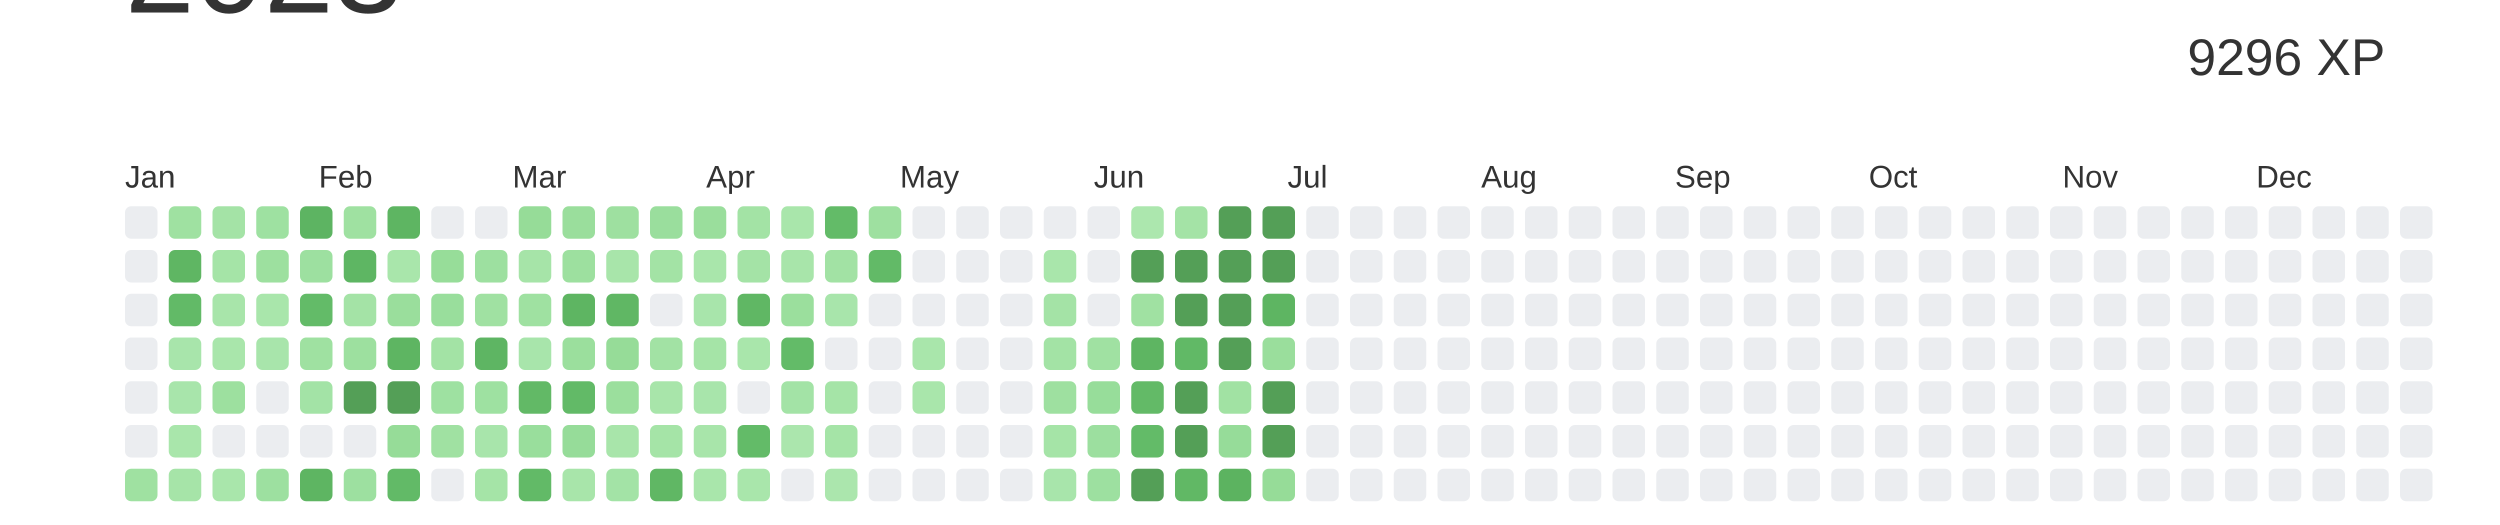
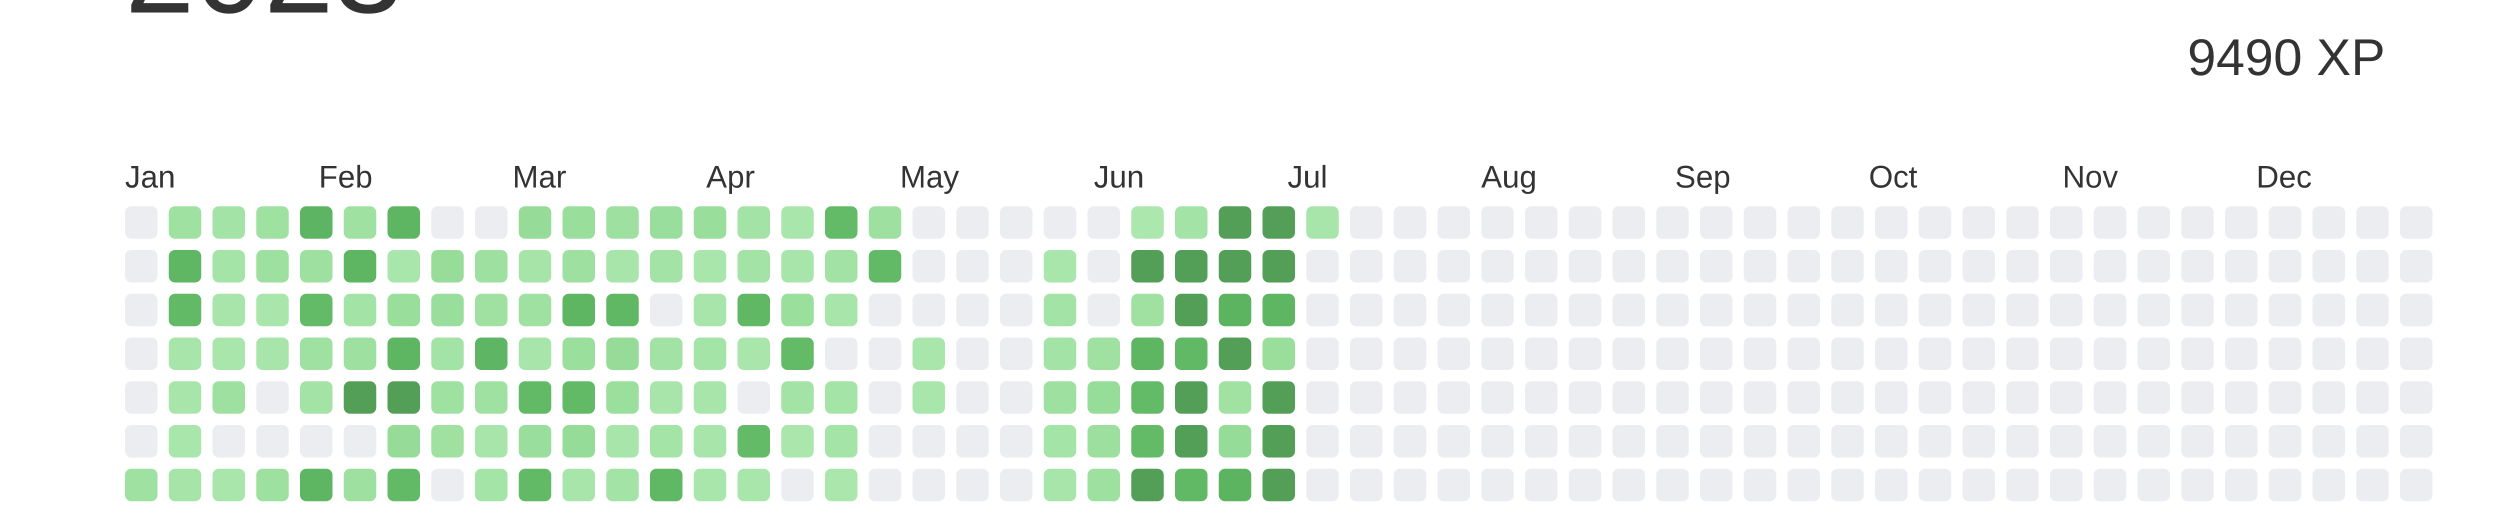
<svg xmlns="http://www.w3.org/2000/svg" baseProfile="full" height="42mm" version="1.1" viewBox="0,0,200,42" width="200mm">
  <defs />
  <rect fill="#ffffff" height="42" width="200" x="0" y="0" />
  <text alignment-baseline="hanging" fill="#333333" style="font-size:10.0px; font-family:Arial;" x="10" y="1">2023</text>
-   <text alignment-baseline="hanging" fill="#333333" style="font-size:4.125px; font-family:Arial;" x="175" y="6">9296 XP</text>
+   <text alignment-baseline="hanging" fill="#333333" style="font-size:4.125px; font-family:Arial;" x="175" y="6">9490 XP</text>
  <text fill="#333333" style="font-size:2.5px; font-family:Arial" x="10.0" y="15">Jan</text>
  <text fill="#333333" style="font-size:2.5px; font-family:Arial" x="25.5" y="15">Feb</text>
  <text fill="#333333" style="font-size:2.5px; font-family:Arial" x="41.0" y="15">Mar</text>
  <text fill="#333333" style="font-size:2.5px; font-family:Arial" x="56.5" y="15">Apr</text>
  <text fill="#333333" style="font-size:2.5px; font-family:Arial" x="72.0" y="15">May</text>
  <text fill="#333333" style="font-size:2.5px; font-family:Arial" x="87.5" y="15">Jun</text>
  <text fill="#333333" style="font-size:2.5px; font-family:Arial" x="103.0" y="15">Jul</text>
  <text fill="#333333" style="font-size:2.5px; font-family:Arial" x="118.5" y="15">Aug</text>
  <text fill="#333333" style="font-size:2.5px; font-family:Arial" x="134.0" y="15">Sep</text>
  <text fill="#333333" style="font-size:2.5px; font-family:Arial" x="149.5" y="15">Oct</text>
  <text fill="#333333" style="font-size:2.5px; font-family:Arial" x="165.0" y="15">Nov</text>
  <text fill="#333333" style="font-size:2.5px; font-family:Arial" x="180.5" y="15">Dec</text>
  <rect fill="#EBEDF0" height="2.6" rx="0.5" ry="0.5" width="2.6" x="10.0" y="16.5" />
  <rect fill="#EBEDF0" height="2.6" rx="0.5" ry="0.5" width="2.6" x="10.0" y="20.0" />
  <rect fill="#EBEDF0" height="2.6" rx="0.5" ry="0.5" width="2.6" x="10.0" y="23.5" />
  <rect fill="#EBEDF0" height="2.6" rx="0.5" ry="0.5" width="2.6" x="10.0" y="27.0" />
  <rect fill="#EBEDF0" height="2.6" rx="0.5" ry="0.5" width="2.6" x="10.0" y="30.5" />
  <rect fill="#EBEDF0" height="2.6" rx="0.5" ry="0.5" width="2.6" x="10.0" y="34.0" />
  <rect fill="#9fe1a1" height="2.6" rx="0.5" ry="0.5" width="2.6" x="10.0" y="37.5" />
  <rect fill="#9fe1a1" height="2.6" rx="0.5" ry="0.5" width="2.6" x="13.5" y="16.5" />
  <rect fill="#5fb663" height="2.6" rx="0.5" ry="0.5" width="2.6" x="13.5" y="20.0" />
  <rect fill="#62ba67" height="2.6" rx="0.5" ry="0.5" width="2.6" x="13.5" y="23.5" />
  <rect fill="#a8e5ab" height="2.6" rx="0.5" ry="0.5" width="2.6" x="13.5" y="27.0" />
  <rect fill="#a8e5ab" height="2.6" rx="0.5" ry="0.5" width="2.6" x="13.5" y="30.5" />
  <rect fill="#a9e6ab" height="2.6" rx="0.5" ry="0.5" width="2.6" x="13.5" y="34.0" />
  <rect fill="#a6e4a8" height="2.6" rx="0.5" ry="0.5" width="2.6" x="13.5" y="37.5" />
  <rect fill="#a4e3a6" height="2.6" rx="0.5" ry="0.5" width="2.6" x="17.0" y="16.5" />
  <rect fill="#a5e4a7" height="2.6" rx="0.5" ry="0.5" width="2.6" x="17.0" y="20.0" />
  <rect fill="#a8e5aa" height="2.6" rx="0.5" ry="0.5" width="2.6" x="17.0" y="23.5" />
  <rect fill="#a9e6ab" height="2.6" rx="0.5" ry="0.5" width="2.6" x="17.0" y="27.0" />
  <rect fill="#9de09f" height="2.6" rx="0.5" ry="0.5" width="2.6" x="17.0" y="30.5" />
  <rect fill="#EBEDF0" height="2.6" rx="0.5" ry="0.5" width="2.6" x="17.0" y="34.0" />
  <rect fill="#a9e6ab" height="2.6" rx="0.5" ry="0.5" width="2.6" x="17.0" y="37.5" />
  <rect fill="#9ee1a1" height="2.6" rx="0.5" ry="0.5" width="2.6" x="20.5" y="16.5" />
  <rect fill="#9de09f" height="2.6" rx="0.5" ry="0.5" width="2.6" x="20.5" y="20.0" />
  <rect fill="#a9e6ab" height="2.6" rx="0.5" ry="0.5" width="2.6" x="20.5" y="23.5" />
  <rect fill="#a8e5ab" height="2.6" rx="0.5" ry="0.5" width="2.6" x="20.5" y="27.0" />
  <rect fill="#EBEDF0" height="2.6" rx="0.5" ry="0.5" width="2.6" x="20.5" y="30.5" />
  <rect fill="#EBEDF0" height="2.6" rx="0.5" ry="0.5" width="2.6" x="20.5" y="34.0" />
  <rect fill="#9de0a0" height="2.6" rx="0.5" ry="0.5" width="2.6" x="20.5" y="37.5" />
  <rect fill="#5db462" height="2.6" rx="0.5" ry="0.5" width="2.6" x="24.0" y="16.5" />
  <rect fill="#9de0a0" height="2.6" rx="0.5" ry="0.5" width="2.6" x="24.0" y="20.0" />
  <rect fill="#63bb68" height="2.6" rx="0.5" ry="0.5" width="2.6" x="24.0" y="23.5" />
  <rect fill="#9fe1a1" height="2.6" rx="0.5" ry="0.5" width="2.6" x="24.0" y="27.0" />
  <rect fill="#a3e3a6" height="2.6" rx="0.5" ry="0.5" width="2.6" x="24.0" y="30.5" />
  <rect fill="#EBEDF0" height="2.6" rx="0.5" ry="0.5" width="2.6" x="24.0" y="34.0" />
  <rect fill="#5eb562" height="2.6" rx="0.5" ry="0.5" width="2.6" x="24.0" y="37.5" />
  <rect fill="#9fe1a1" height="2.6" rx="0.5" ry="0.5" width="2.6" x="27.5" y="16.5" />
  <rect fill="#5eb663" height="2.6" rx="0.5" ry="0.5" width="2.6" x="27.5" y="20.0" />
  <rect fill="#a4e3a6" height="2.6" rx="0.5" ry="0.5" width="2.6" x="27.5" y="23.5" />
  <rect fill="#9de09f" height="2.6" rx="0.5" ry="0.5" width="2.6" x="27.5" y="27.0" />
  <rect fill="#549F57" height="2.6" rx="0.5" ry="0.5" width="2.6" x="27.5" y="30.5" />
  <rect fill="#EBEDF0" height="2.6" rx="0.5" ry="0.5" width="2.6" x="27.5" y="34.0" />
  <rect fill="#9de0a0" height="2.6" rx="0.5" ry="0.5" width="2.6" x="27.5" y="37.5" />
  <rect fill="#5eb562" height="2.6" rx="0.5" ry="0.5" width="2.6" x="31.0" y="16.5" />
  <rect fill="#a9e6ab" height="2.6" rx="0.5" ry="0.5" width="2.6" x="31.0" y="20.0" />
  <rect fill="#9ade9c" height="2.6" rx="0.5" ry="0.5" width="2.6" x="31.0" y="23.5" />
  <rect fill="#5eb562" height="2.6" rx="0.5" ry="0.5" width="2.6" x="31.0" y="27.0" />
  <rect fill="#549F57" height="2.6" rx="0.5" ry="0.5" width="2.6" x="31.0" y="30.5" />
  <rect fill="#96dc98" height="2.6" rx="0.5" ry="0.5" width="2.6" x="31.0" y="34.0" />
  <rect fill="#62ba67" height="2.6" rx="0.5" ry="0.5" width="2.6" x="31.0" y="37.5" />
  <rect fill="#EBEDF0" height="2.6" rx="0.5" ry="0.5" width="2.6" x="34.5" y="16.5" />
  <rect fill="#97dd99" height="2.6" rx="0.5" ry="0.5" width="2.6" x="34.5" y="20.0" />
  <rect fill="#99de9c" height="2.6" rx="0.5" ry="0.5" width="2.6" x="34.5" y="23.5" />
  <rect fill="#a3e3a5" height="2.6" rx="0.5" ry="0.5" width="2.6" x="34.5" y="27.0" />
  <rect fill="#9ee1a1" height="2.6" rx="0.5" ry="0.5" width="2.6" x="34.5" y="30.5" />
  <rect fill="#a0e1a2" height="2.6" rx="0.5" ry="0.5" width="2.6" x="34.5" y="34.0" />
  <rect fill="#EBEDF0" height="2.6" rx="0.5" ry="0.5" width="2.6" x="34.5" y="37.5" />
  <rect fill="#EBEDF0" height="2.6" rx="0.5" ry="0.5" width="2.6" x="38.0" y="16.5" />
  <rect fill="#9de0a0" height="2.6" rx="0.5" ry="0.5" width="2.6" x="38.0" y="20.0" />
  <rect fill="#a0e1a2" height="2.6" rx="0.5" ry="0.5" width="2.6" x="38.0" y="23.5" />
  <rect fill="#5eb563" height="2.6" rx="0.5" ry="0.5" width="2.6" x="38.0" y="27.0" />
  <rect fill="#9ee1a1" height="2.6" rx="0.5" ry="0.5" width="2.6" x="38.0" y="30.5" />
  <rect fill="#a8e5ab" height="2.6" rx="0.5" ry="0.5" width="2.6" x="38.0" y="34.0" />
  <rect fill="#a5e4a7" height="2.6" rx="0.5" ry="0.5" width="2.6" x="38.0" y="37.5" />
  <rect fill="#96dc98" height="2.6" rx="0.5" ry="0.5" width="2.6" x="41.5" y="16.5" />
  <rect fill="#a6e4a8" height="2.6" rx="0.5" ry="0.5" width="2.6" x="41.5" y="20.0" />
  <rect fill="#9fe1a1" height="2.6" rx="0.5" ry="0.5" width="2.6" x="41.5" y="23.5" />
  <rect fill="#a8e5ab" height="2.6" rx="0.5" ry="0.5" width="2.6" x="41.5" y="27.0" />
  <rect fill="#62b966" height="2.6" rx="0.5" ry="0.5" width="2.6" x="41.5" y="30.5" />
  <rect fill="#99de9c" height="2.6" rx="0.5" ry="0.5" width="2.6" x="41.5" y="34.0" />
  <rect fill="#62ba67" height="2.6" rx="0.5" ry="0.5" width="2.6" x="41.5" y="37.5" />
  <rect fill="#9ade9c" height="2.6" rx="0.5" ry="0.5" width="2.6" x="45.0" y="16.5" />
  <rect fill="#9de09f" height="2.6" rx="0.5" ry="0.5" width="2.6" x="45.0" y="20.0" />
  <rect fill="#5eb562" height="2.6" rx="0.5" ry="0.5" width="2.6" x="45.0" y="23.5" />
  <rect fill="#9bdf9d" height="2.6" rx="0.5" ry="0.5" width="2.6" x="45.0" y="27.0" />
  <rect fill="#62ba67" height="2.6" rx="0.5" ry="0.5" width="2.6" x="45.0" y="30.5" />
  <rect fill="#96dc99" height="2.6" rx="0.5" ry="0.5" width="2.6" x="45.0" y="34.0" />
  <rect fill="#a8e5aa" height="2.6" rx="0.5" ry="0.5" width="2.6" x="45.0" y="37.5" />
  <rect fill="#9ee0a0" height="2.6" rx="0.5" ry="0.5" width="2.6" x="48.5" y="16.5" />
  <rect fill="#a8e5aa" height="2.6" rx="0.5" ry="0.5" width="2.6" x="48.5" y="20.0" />
  <rect fill="#60b764" height="2.6" rx="0.5" ry="0.5" width="2.6" x="48.5" y="23.5" />
  <rect fill="#96dc98" height="2.6" rx="0.5" ry="0.5" width="2.6" x="48.5" y="27.0" />
  <rect fill="#9bdf9d" height="2.6" rx="0.5" ry="0.5" width="2.6" x="48.5" y="30.5" />
  <rect fill="#a8e5aa" height="2.6" rx="0.5" ry="0.5" width="2.6" x="48.5" y="34.0" />
  <rect fill="#a3e3a6" height="2.6" rx="0.5" ry="0.5" width="2.6" x="48.5" y="37.5" />
  <rect fill="#9ade9d" height="2.6" rx="0.5" ry="0.5" width="2.6" x="52.0" y="16.5" />
  <rect fill="#a3e3a5" height="2.6" rx="0.5" ry="0.5" width="2.6" x="52.0" y="20.0" />
  <rect fill="#EBEDF0" height="2.6" rx="0.5" ry="0.5" width="2.6" x="52.0" y="23.5" />
  <rect fill="#a2e2a4" height="2.6" rx="0.5" ry="0.5" width="2.6" x="52.0" y="27.0" />
  <rect fill="#a8e5aa" height="2.6" rx="0.5" ry="0.5" width="2.6" x="52.0" y="30.5" />
  <rect fill="#a5e4a7" height="2.6" rx="0.5" ry="0.5" width="2.6" x="52.0" y="34.0" />
  <rect fill="#60b764" height="2.6" rx="0.5" ry="0.5" width="2.6" x="52.0" y="37.5" />
  <rect fill="#9ade9c" height="2.6" rx="0.5" ry="0.5" width="2.6" x="55.5" y="16.5" />
  <rect fill="#a9e6ab" height="2.6" rx="0.5" ry="0.5" width="2.6" x="55.5" y="20.0" />
  <rect fill="#a8e5ab" height="2.6" rx="0.5" ry="0.5" width="2.6" x="55.5" y="23.5" />
  <rect fill="#a5e4a7" height="2.6" rx="0.5" ry="0.5" width="2.6" x="55.5" y="27.0" />
  <rect fill="#a8e5ab" height="2.6" rx="0.5" ry="0.5" width="2.6" x="55.5" y="30.5" />
  <rect fill="#a8e5aa" height="2.6" rx="0.5" ry="0.5" width="2.6" x="55.5" y="34.0" />
  <rect fill="#a9e6ab" height="2.6" rx="0.5" ry="0.5" width="2.6" x="55.5" y="37.5" />
  <rect fill="#a3e3a5" height="2.6" rx="0.5" ry="0.5" width="2.6" x="59.0" y="16.5" />
  <rect fill="#a4e3a6" height="2.6" rx="0.5" ry="0.5" width="2.6" x="59.0" y="20.0" />
  <rect fill="#60b764" height="2.6" rx="0.5" ry="0.5" width="2.6" x="59.0" y="23.5" />
  <rect fill="#a9e6ab" height="2.6" rx="0.5" ry="0.5" width="2.6" x="59.0" y="27.0" />
  <rect fill="#EBEDF0" height="2.6" rx="0.5" ry="0.5" width="2.6" x="59.0" y="30.5" />
  <rect fill="#63bb68" height="2.6" rx="0.5" ry="0.5" width="2.6" x="59.0" y="34.0" />
  <rect fill="#a9e6ab" height="2.6" rx="0.5" ry="0.5" width="2.6" x="59.0" y="37.5" />
  <rect fill="#a9e6ab" height="2.6" rx="0.5" ry="0.5" width="2.6" x="62.5" y="16.5" />
  <rect fill="#a8e5aa" height="2.6" rx="0.5" ry="0.5" width="2.6" x="62.5" y="20.0" />
  <rect fill="#9bdf9d" height="2.6" rx="0.5" ry="0.5" width="2.6" x="62.5" y="23.5" />
  <rect fill="#63bb68" height="2.6" rx="0.5" ry="0.5" width="2.6" x="62.5" y="27.0" />
  <rect fill="#a3e3a6" height="2.6" rx="0.5" ry="0.5" width="2.6" x="62.5" y="30.5" />
  <rect fill="#abe6ad" height="2.6" rx="0.5" ry="0.5" width="2.6" x="62.5" y="34.0" />
  <rect fill="#EBEDF0" height="2.6" rx="0.5" ry="0.5" width="2.6" x="62.5" y="37.5" />
  <rect fill="#63bb68" height="2.6" rx="0.5" ry="0.5" width="2.6" x="66.0" y="16.5" />
  <rect fill="#a2e2a4" height="2.6" rx="0.5" ry="0.5" width="2.6" x="66.0" y="20.0" />
  <rect fill="#a8e5ab" height="2.6" rx="0.5" ry="0.5" width="2.6" x="66.0" y="23.5" />
  <rect fill="#EBEDF0" height="2.6" rx="0.5" ry="0.5" width="2.6" x="66.0" y="27.0" />
  <rect fill="#a5e4a7" height="2.6" rx="0.5" ry="0.5" width="2.6" x="66.0" y="30.5" />
  <rect fill="#a5e4a7" height="2.6" rx="0.5" ry="0.5" width="2.6" x="66.0" y="34.0" />
  <rect fill="#abe6ad" height="2.6" rx="0.5" ry="0.5" width="2.6" x="66.0" y="37.5" />
  <rect fill="#9ee0a0" height="2.6" rx="0.5" ry="0.5" width="2.6" x="69.5" y="16.5" />
  <rect fill="#62ba67" height="2.6" rx="0.5" ry="0.5" width="2.6" x="69.5" y="20.0" />
  <rect fill="#EBEDF0" height="2.6" rx="0.5" ry="0.5" width="2.6" x="69.5" y="23.5" />
  <rect fill="#EBEDF0" height="2.6" rx="0.5" ry="0.5" width="2.6" x="69.5" y="27.0" />
  <rect fill="#EBEDF0" height="2.6" rx="0.5" ry="0.5" width="2.6" x="69.5" y="30.5" />
  <rect fill="#EBEDF0" height="2.6" rx="0.5" ry="0.5" width="2.6" x="69.5" y="34.0" />
  <rect fill="#EBEDF0" height="2.6" rx="0.5" ry="0.5" width="2.6" x="69.5" y="37.5" />
  <rect fill="#EBEDF0" height="2.6" rx="0.5" ry="0.5" width="2.6" x="73.0" y="16.5" />
  <rect fill="#EBEDF0" height="2.6" rx="0.5" ry="0.5" width="2.6" x="73.0" y="20.0" />
  <rect fill="#EBEDF0" height="2.6" rx="0.5" ry="0.5" width="2.6" x="73.0" y="23.5" />
  <rect fill="#a9e6ab" height="2.6" rx="0.5" ry="0.5" width="2.6" x="73.0" y="27.0" />
  <rect fill="#a9e6ab" height="2.6" rx="0.5" ry="0.5" width="2.6" x="73.0" y="30.5" />
  <rect fill="#EBEDF0" height="2.6" rx="0.5" ry="0.5" width="2.6" x="73.0" y="34.0" />
  <rect fill="#EBEDF0" height="2.6" rx="0.5" ry="0.5" width="2.6" x="73.0" y="37.5" />
  <rect fill="#EBEDF0" height="2.6" rx="0.5" ry="0.5" width="2.6" x="76.5" y="16.5" />
  <rect fill="#EBEDF0" height="2.6" rx="0.5" ry="0.5" width="2.6" x="76.5" y="20.0" />
  <rect fill="#EBEDF0" height="2.6" rx="0.5" ry="0.5" width="2.6" x="76.5" y="23.5" />
  <rect fill="#EBEDF0" height="2.6" rx="0.5" ry="0.5" width="2.6" x="76.5" y="27.0" />
  <rect fill="#EBEDF0" height="2.6" rx="0.5" ry="0.5" width="2.6" x="76.5" y="30.5" />
  <rect fill="#EBEDF0" height="2.6" rx="0.5" ry="0.5" width="2.6" x="76.5" y="34.0" />
  <rect fill="#EBEDF0" height="2.6" rx="0.5" ry="0.5" width="2.6" x="76.5" y="37.5" />
  <rect fill="#EBEDF0" height="2.6" rx="0.5" ry="0.5" width="2.6" x="80.0" y="16.5" />
  <rect fill="#EBEDF0" height="2.6" rx="0.5" ry="0.5" width="2.6" x="80.0" y="20.0" />
  <rect fill="#EBEDF0" height="2.6" rx="0.5" ry="0.5" width="2.6" x="80.0" y="23.5" />
  <rect fill="#EBEDF0" height="2.6" rx="0.5" ry="0.5" width="2.6" x="80.0" y="27.0" />
  <rect fill="#EBEDF0" height="2.6" rx="0.5" ry="0.5" width="2.6" x="80.0" y="30.5" />
  <rect fill="#EBEDF0" height="2.6" rx="0.5" ry="0.5" width="2.6" x="80.0" y="34.0" />
  <rect fill="#EBEDF0" height="2.6" rx="0.5" ry="0.5" width="2.6" x="80.0" y="37.5" />
  <rect fill="#EBEDF0" height="2.6" rx="0.5" ry="0.5" width="2.6" x="83.5" y="16.5" />
  <rect fill="#a9e6ab" height="2.6" rx="0.5" ry="0.5" width="2.6" x="83.5" y="20.0" />
  <rect fill="#a4e3a6" height="2.6" rx="0.5" ry="0.5" width="2.6" x="83.5" y="23.5" />
  <rect fill="#a3e3a5" height="2.6" rx="0.5" ry="0.5" width="2.6" x="83.5" y="27.0" />
  <rect fill="#9ee0a0" height="2.6" rx="0.5" ry="0.5" width="2.6" x="83.5" y="30.5" />
  <rect fill="#a5e4a7" height="2.6" rx="0.5" ry="0.5" width="2.6" x="83.5" y="34.0" />
  <rect fill="#a8e5ab" height="2.6" rx="0.5" ry="0.5" width="2.6" x="83.5" y="37.5" />
  <rect fill="#EBEDF0" height="2.6" rx="0.5" ry="0.5" width="2.6" x="87.0" y="16.5" />
  <rect fill="#EBEDF0" height="2.6" rx="0.5" ry="0.5" width="2.6" x="87.0" y="20.0" />
  <rect fill="#EBEDF0" height="2.6" rx="0.5" ry="0.5" width="2.6" x="87.0" y="23.5" />
  <rect fill="#a0e1a2" height="2.6" rx="0.5" ry="0.5" width="2.6" x="87.0" y="27.0" />
  <rect fill="#97dd9a" height="2.6" rx="0.5" ry="0.5" width="2.6" x="87.0" y="30.5" />
  <rect fill="#9cdf9f" height="2.6" rx="0.5" ry="0.5" width="2.6" x="87.0" y="34.0" />
  <rect fill="#9de0a0" height="2.6" rx="0.5" ry="0.5" width="2.6" x="87.0" y="37.5" />
  <rect fill="#ace7ae" height="2.6" rx="0.5" ry="0.5" width="2.6" x="90.5" y="16.5" />
  <rect fill="#549F57" height="2.6" rx="0.5" ry="0.5" width="2.6" x="90.5" y="20.0" />
  <rect fill="#a0e1a2" height="2.6" rx="0.5" ry="0.5" width="2.6" x="90.5" y="23.5" />
  <rect fill="#5eb562" height="2.6" rx="0.5" ry="0.5" width="2.6" x="90.5" y="27.0" />
  <rect fill="#63ba67" height="2.6" rx="0.5" ry="0.5" width="2.6" x="90.5" y="30.5" />
  <rect fill="#63bb68" height="2.6" rx="0.5" ry="0.5" width="2.6" x="90.5" y="34.0" />
  <rect fill="#549F57" height="2.6" rx="0.5" ry="0.5" width="2.6" x="90.5" y="37.5" />
  <rect fill="#a4e3a6" height="2.6" rx="0.5" ry="0.5" width="2.6" x="94.0" y="16.5" />
  <rect fill="#549F57" height="2.6" rx="0.5" ry="0.5" width="2.6" x="94.0" y="20.0" />
  <rect fill="#549F57" height="2.6" rx="0.5" ry="0.5" width="2.6" x="94.0" y="23.5" />
  <rect fill="#61b966" height="2.6" rx="0.5" ry="0.5" width="2.6" x="94.0" y="27.0" />
  <rect fill="#549F57" height="2.6" rx="0.5" ry="0.5" width="2.6" x="94.0" y="30.5" />
  <rect fill="#549F57" height="2.6" rx="0.5" ry="0.5" width="2.6" x="94.0" y="34.0" />
  <rect fill="#61b865" height="2.6" rx="0.5" ry="0.5" width="2.6" x="94.0" y="37.5" />
  <rect fill="#549F57" height="2.6" rx="0.5" ry="0.5" width="2.6" x="97.5" y="16.5" />
  <rect fill="#549F57" height="2.6" rx="0.5" ry="0.5" width="2.6" x="97.5" y="20.0" />
-   <rect fill="#549F57" height="2.6" rx="0.5" ry="0.5" width="2.6" x="97.5" y="23.5" />
+   <rect fill="#5cb360" height="2.6" rx="0.5" ry="0.5" width="2.6" x="97.5" y="23.5" />
  <rect fill="#549F57" height="2.6" rx="0.5" ry="0.5" width="2.6" x="97.5" y="27.0" />
  <rect fill="#a1e2a3" height="2.6" rx="0.5" ry="0.5" width="2.6" x="97.5" y="30.5" />
  <rect fill="#96dc99" height="2.6" rx="0.5" ry="0.5" width="2.6" x="97.5" y="34.0" />
  <rect fill="#5cb360" height="2.6" rx="0.5" ry="0.5" width="2.6" x="97.5" y="37.5" />
  <rect fill="#549F57" height="2.6" rx="0.5" ry="0.5" width="2.6" x="101.0" y="16.5" />
  <rect fill="#549F57" height="2.6" rx="0.5" ry="0.5" width="2.6" x="101.0" y="20.0" />
  <rect fill="#5eb562" height="2.6" rx="0.5" ry="0.5" width="2.6" x="101.0" y="23.5" />
  <rect fill="#9ade9c" height="2.6" rx="0.5" ry="0.5" width="2.6" x="101.0" y="27.0" />
  <rect fill="#549F57" height="2.6" rx="0.5" ry="0.5" width="2.6" x="101.0" y="30.5" />
  <rect fill="#549F57" height="2.6" rx="0.5" ry="0.5" width="2.6" x="101.0" y="34.0" />
-   <rect fill="#96dc98" height="2.6" rx="0.5" ry="0.5" width="2.6" x="101.0" y="37.5" />
-   <rect fill="#EBEDF0" height="2.6" rx="0.5" ry="0.5" width="2.6" x="104.5" y="16.5" />
+   <rect fill="#549F57" height="2.6" rx="0.5" ry="0.5" width="2.6" x="101.0" y="37.5" />
+   <rect fill="#a8e5aa" height="2.6" rx="0.5" ry="0.5" width="2.6" x="104.5" y="16.5" />
  <rect fill="#EBEDF0" height="2.6" rx="0.5" ry="0.5" width="2.6" x="104.5" y="20.0" />
  <rect fill="#EBEDF0" height="2.6" rx="0.5" ry="0.5" width="2.6" x="104.5" y="23.5" />
  <rect fill="#EBEDF0" height="2.6" rx="0.5" ry="0.5" width="2.6" x="104.5" y="27.0" />
  <rect fill="#EBEDF0" height="2.6" rx="0.5" ry="0.5" width="2.6" x="104.5" y="30.5" />
  <rect fill="#EBEDF0" height="2.6" rx="0.5" ry="0.5" width="2.6" x="104.5" y="34.0" />
  <rect fill="#EBEDF0" height="2.6" rx="0.5" ry="0.5" width="2.6" x="104.5" y="37.5" />
  <rect fill="#EBEDF0" height="2.6" rx="0.5" ry="0.5" width="2.6" x="108.0" y="16.5" />
  <rect fill="#EBEDF0" height="2.6" rx="0.5" ry="0.5" width="2.6" x="108.0" y="20.0" />
  <rect fill="#EBEDF0" height="2.6" rx="0.5" ry="0.5" width="2.6" x="108.0" y="23.5" />
  <rect fill="#EBEDF0" height="2.6" rx="0.5" ry="0.5" width="2.6" x="108.0" y="27.0" />
  <rect fill="#EBEDF0" height="2.6" rx="0.5" ry="0.5" width="2.6" x="108.0" y="30.5" />
  <rect fill="#EBEDF0" height="2.6" rx="0.5" ry="0.5" width="2.6" x="108.0" y="34.0" />
  <rect fill="#EBEDF0" height="2.6" rx="0.5" ry="0.5" width="2.6" x="108.0" y="37.5" />
  <rect fill="#EBEDF0" height="2.6" rx="0.5" ry="0.5" width="2.6" x="111.5" y="16.5" />
  <rect fill="#EBEDF0" height="2.6" rx="0.5" ry="0.5" width="2.6" x="111.5" y="20.0" />
  <rect fill="#EBEDF0" height="2.6" rx="0.5" ry="0.5" width="2.6" x="111.5" y="23.5" />
  <rect fill="#EBEDF0" height="2.6" rx="0.5" ry="0.5" width="2.6" x="111.5" y="27.0" />
  <rect fill="#EBEDF0" height="2.6" rx="0.5" ry="0.5" width="2.6" x="111.5" y="30.5" />
  <rect fill="#EBEDF0" height="2.6" rx="0.5" ry="0.5" width="2.6" x="111.5" y="34.0" />
  <rect fill="#EBEDF0" height="2.6" rx="0.5" ry="0.5" width="2.6" x="111.5" y="37.5" />
  <rect fill="#EBEDF0" height="2.6" rx="0.5" ry="0.5" width="2.6" x="115.0" y="16.5" />
  <rect fill="#EBEDF0" height="2.6" rx="0.5" ry="0.5" width="2.6" x="115.0" y="20.0" />
  <rect fill="#EBEDF0" height="2.6" rx="0.5" ry="0.5" width="2.6" x="115.0" y="23.5" />
  <rect fill="#EBEDF0" height="2.6" rx="0.5" ry="0.5" width="2.6" x="115.0" y="27.0" />
  <rect fill="#EBEDF0" height="2.6" rx="0.5" ry="0.5" width="2.6" x="115.0" y="30.5" />
  <rect fill="#EBEDF0" height="2.6" rx="0.5" ry="0.5" width="2.6" x="115.0" y="34.0" />
  <rect fill="#EBEDF0" height="2.6" rx="0.5" ry="0.5" width="2.6" x="115.0" y="37.5" />
  <rect fill="#EBEDF0" height="2.6" rx="0.5" ry="0.5" width="2.6" x="118.5" y="16.5" />
  <rect fill="#EBEDF0" height="2.6" rx="0.5" ry="0.5" width="2.6" x="118.5" y="20.0" />
  <rect fill="#EBEDF0" height="2.6" rx="0.5" ry="0.5" width="2.6" x="118.5" y="23.5" />
  <rect fill="#EBEDF0" height="2.6" rx="0.5" ry="0.5" width="2.6" x="118.5" y="27.0" />
  <rect fill="#EBEDF0" height="2.6" rx="0.5" ry="0.5" width="2.6" x="118.5" y="30.5" />
  <rect fill="#EBEDF0" height="2.6" rx="0.5" ry="0.5" width="2.6" x="118.5" y="34.0" />
  <rect fill="#EBEDF0" height="2.6" rx="0.5" ry="0.5" width="2.6" x="118.5" y="37.5" />
  <rect fill="#EBEDF0" height="2.6" rx="0.5" ry="0.5" width="2.6" x="122.0" y="16.5" />
  <rect fill="#EBEDF0" height="2.6" rx="0.5" ry="0.5" width="2.6" x="122.0" y="20.0" />
  <rect fill="#EBEDF0" height="2.6" rx="0.5" ry="0.5" width="2.6" x="122.0" y="23.5" />
  <rect fill="#EBEDF0" height="2.6" rx="0.5" ry="0.5" width="2.6" x="122.0" y="27.0" />
  <rect fill="#EBEDF0" height="2.6" rx="0.5" ry="0.5" width="2.6" x="122.0" y="30.5" />
  <rect fill="#EBEDF0" height="2.6" rx="0.5" ry="0.5" width="2.6" x="122.0" y="34.0" />
  <rect fill="#EBEDF0" height="2.6" rx="0.5" ry="0.5" width="2.6" x="122.0" y="37.5" />
  <rect fill="#EBEDF0" height="2.6" rx="0.5" ry="0.5" width="2.6" x="125.5" y="16.5" />
  <rect fill="#EBEDF0" height="2.6" rx="0.5" ry="0.5" width="2.6" x="125.5" y="20.0" />
  <rect fill="#EBEDF0" height="2.6" rx="0.5" ry="0.5" width="2.6" x="125.5" y="23.5" />
  <rect fill="#EBEDF0" height="2.6" rx="0.5" ry="0.5" width="2.6" x="125.5" y="27.0" />
  <rect fill="#EBEDF0" height="2.6" rx="0.5" ry="0.5" width="2.6" x="125.5" y="30.5" />
  <rect fill="#EBEDF0" height="2.6" rx="0.5" ry="0.5" width="2.6" x="125.5" y="34.0" />
  <rect fill="#EBEDF0" height="2.6" rx="0.5" ry="0.5" width="2.6" x="125.5" y="37.5" />
  <rect fill="#EBEDF0" height="2.6" rx="0.5" ry="0.5" width="2.6" x="129.0" y="16.5" />
  <rect fill="#EBEDF0" height="2.6" rx="0.5" ry="0.5" width="2.6" x="129.0" y="20.0" />
  <rect fill="#EBEDF0" height="2.6" rx="0.5" ry="0.5" width="2.6" x="129.0" y="23.5" />
  <rect fill="#EBEDF0" height="2.6" rx="0.5" ry="0.5" width="2.6" x="129.0" y="27.0" />
  <rect fill="#EBEDF0" height="2.6" rx="0.5" ry="0.5" width="2.6" x="129.0" y="30.5" />
  <rect fill="#EBEDF0" height="2.6" rx="0.5" ry="0.5" width="2.6" x="129.0" y="34.0" />
  <rect fill="#EBEDF0" height="2.6" rx="0.5" ry="0.5" width="2.6" x="129.0" y="37.5" />
  <rect fill="#EBEDF0" height="2.6" rx="0.5" ry="0.5" width="2.6" x="132.5" y="16.5" />
  <rect fill="#EBEDF0" height="2.6" rx="0.5" ry="0.5" width="2.6" x="132.5" y="20.0" />
  <rect fill="#EBEDF0" height="2.6" rx="0.5" ry="0.5" width="2.6" x="132.5" y="23.5" />
  <rect fill="#EBEDF0" height="2.6" rx="0.5" ry="0.5" width="2.6" x="132.5" y="27.0" />
  <rect fill="#EBEDF0" height="2.6" rx="0.5" ry="0.5" width="2.6" x="132.5" y="30.5" />
  <rect fill="#EBEDF0" height="2.6" rx="0.5" ry="0.5" width="2.6" x="132.5" y="34.0" />
  <rect fill="#EBEDF0" height="2.6" rx="0.5" ry="0.5" width="2.6" x="132.5" y="37.5" />
  <rect fill="#EBEDF0" height="2.6" rx="0.5" ry="0.5" width="2.6" x="136.0" y="16.5" />
  <rect fill="#EBEDF0" height="2.6" rx="0.5" ry="0.5" width="2.6" x="136.0" y="20.0" />
  <rect fill="#EBEDF0" height="2.6" rx="0.5" ry="0.5" width="2.6" x="136.0" y="23.5" />
  <rect fill="#EBEDF0" height="2.6" rx="0.5" ry="0.5" width="2.6" x="136.0" y="27.0" />
  <rect fill="#EBEDF0" height="2.6" rx="0.5" ry="0.5" width="2.6" x="136.0" y="30.5" />
  <rect fill="#EBEDF0" height="2.6" rx="0.5" ry="0.5" width="2.6" x="136.0" y="34.0" />
  <rect fill="#EBEDF0" height="2.6" rx="0.5" ry="0.5" width="2.6" x="136.0" y="37.5" />
  <rect fill="#EBEDF0" height="2.6" rx="0.5" ry="0.5" width="2.6" x="139.5" y="16.5" />
  <rect fill="#EBEDF0" height="2.6" rx="0.5" ry="0.5" width="2.6" x="139.5" y="20.0" />
  <rect fill="#EBEDF0" height="2.6" rx="0.5" ry="0.5" width="2.6" x="139.5" y="23.5" />
  <rect fill="#EBEDF0" height="2.6" rx="0.5" ry="0.5" width="2.6" x="139.5" y="27.0" />
  <rect fill="#EBEDF0" height="2.6" rx="0.5" ry="0.5" width="2.6" x="139.5" y="30.5" />
  <rect fill="#EBEDF0" height="2.6" rx="0.5" ry="0.5" width="2.6" x="139.5" y="34.0" />
  <rect fill="#EBEDF0" height="2.6" rx="0.5" ry="0.5" width="2.6" x="139.5" y="37.5" />
  <rect fill="#EBEDF0" height="2.6" rx="0.5" ry="0.5" width="2.6" x="143.0" y="16.5" />
  <rect fill="#EBEDF0" height="2.6" rx="0.5" ry="0.5" width="2.6" x="143.0" y="20.0" />
  <rect fill="#EBEDF0" height="2.6" rx="0.5" ry="0.5" width="2.6" x="143.0" y="23.5" />
  <rect fill="#EBEDF0" height="2.6" rx="0.5" ry="0.5" width="2.6" x="143.0" y="27.0" />
  <rect fill="#EBEDF0" height="2.6" rx="0.5" ry="0.5" width="2.6" x="143.0" y="30.5" />
  <rect fill="#EBEDF0" height="2.6" rx="0.5" ry="0.5" width="2.6" x="143.0" y="34.0" />
  <rect fill="#EBEDF0" height="2.6" rx="0.5" ry="0.5" width="2.6" x="143.0" y="37.5" />
  <rect fill="#EBEDF0" height="2.6" rx="0.5" ry="0.5" width="2.6" x="146.5" y="16.5" />
  <rect fill="#EBEDF0" height="2.6" rx="0.5" ry="0.5" width="2.6" x="146.5" y="20.0" />
  <rect fill="#EBEDF0" height="2.6" rx="0.5" ry="0.5" width="2.6" x="146.5" y="23.5" />
  <rect fill="#EBEDF0" height="2.6" rx="0.5" ry="0.5" width="2.6" x="146.5" y="27.0" />
  <rect fill="#EBEDF0" height="2.6" rx="0.5" ry="0.5" width="2.6" x="146.5" y="30.5" />
  <rect fill="#EBEDF0" height="2.6" rx="0.5" ry="0.5" width="2.6" x="146.5" y="34.0" />
  <rect fill="#EBEDF0" height="2.6" rx="0.5" ry="0.5" width="2.6" x="146.5" y="37.5" />
  <rect fill="#EBEDF0" height="2.6" rx="0.5" ry="0.5" width="2.6" x="150.0" y="16.5" />
  <rect fill="#EBEDF0" height="2.6" rx="0.5" ry="0.5" width="2.6" x="150.0" y="20.0" />
  <rect fill="#EBEDF0" height="2.6" rx="0.5" ry="0.5" width="2.6" x="150.0" y="23.5" />
  <rect fill="#EBEDF0" height="2.6" rx="0.5" ry="0.5" width="2.6" x="150.0" y="27.0" />
  <rect fill="#EBEDF0" height="2.6" rx="0.5" ry="0.5" width="2.6" x="150.0" y="30.5" />
  <rect fill="#EBEDF0" height="2.6" rx="0.5" ry="0.5" width="2.6" x="150.0" y="34.0" />
  <rect fill="#EBEDF0" height="2.6" rx="0.5" ry="0.5" width="2.6" x="150.0" y="37.5" />
  <rect fill="#EBEDF0" height="2.6" rx="0.5" ry="0.5" width="2.6" x="153.5" y="16.5" />
  <rect fill="#EBEDF0" height="2.6" rx="0.5" ry="0.5" width="2.6" x="153.5" y="20.0" />
  <rect fill="#EBEDF0" height="2.6" rx="0.5" ry="0.5" width="2.6" x="153.5" y="23.5" />
  <rect fill="#EBEDF0" height="2.6" rx="0.5" ry="0.5" width="2.6" x="153.5" y="27.0" />
  <rect fill="#EBEDF0" height="2.6" rx="0.5" ry="0.5" width="2.6" x="153.5" y="30.5" />
  <rect fill="#EBEDF0" height="2.6" rx="0.5" ry="0.5" width="2.6" x="153.5" y="34.0" />
  <rect fill="#EBEDF0" height="2.6" rx="0.5" ry="0.5" width="2.6" x="153.5" y="37.5" />
  <rect fill="#EBEDF0" height="2.6" rx="0.5" ry="0.5" width="2.6" x="157.0" y="16.5" />
  <rect fill="#EBEDF0" height="2.6" rx="0.5" ry="0.5" width="2.6" x="157.0" y="20.0" />
  <rect fill="#EBEDF0" height="2.6" rx="0.5" ry="0.5" width="2.6" x="157.0" y="23.5" />
  <rect fill="#EBEDF0" height="2.6" rx="0.5" ry="0.5" width="2.6" x="157.0" y="27.0" />
  <rect fill="#EBEDF0" height="2.6" rx="0.5" ry="0.5" width="2.6" x="157.0" y="30.5" />
  <rect fill="#EBEDF0" height="2.6" rx="0.5" ry="0.5" width="2.6" x="157.0" y="34.0" />
  <rect fill="#EBEDF0" height="2.6" rx="0.5" ry="0.5" width="2.6" x="157.0" y="37.5" />
  <rect fill="#EBEDF0" height="2.6" rx="0.5" ry="0.5" width="2.6" x="160.5" y="16.5" />
  <rect fill="#EBEDF0" height="2.6" rx="0.5" ry="0.5" width="2.6" x="160.5" y="20.0" />
  <rect fill="#EBEDF0" height="2.6" rx="0.5" ry="0.5" width="2.6" x="160.5" y="23.5" />
  <rect fill="#EBEDF0" height="2.6" rx="0.5" ry="0.5" width="2.6" x="160.5" y="27.0" />
  <rect fill="#EBEDF0" height="2.6" rx="0.5" ry="0.5" width="2.6" x="160.5" y="30.5" />
  <rect fill="#EBEDF0" height="2.6" rx="0.5" ry="0.5" width="2.6" x="160.5" y="34.0" />
  <rect fill="#EBEDF0" height="2.6" rx="0.5" ry="0.5" width="2.6" x="160.5" y="37.5" />
  <rect fill="#EBEDF0" height="2.6" rx="0.5" ry="0.5" width="2.6" x="164.0" y="16.5" />
  <rect fill="#EBEDF0" height="2.6" rx="0.5" ry="0.5" width="2.6" x="164.0" y="20.0" />
  <rect fill="#EBEDF0" height="2.6" rx="0.5" ry="0.5" width="2.6" x="164.0" y="23.5" />
  <rect fill="#EBEDF0" height="2.6" rx="0.5" ry="0.5" width="2.6" x="164.0" y="27.0" />
  <rect fill="#EBEDF0" height="2.6" rx="0.5" ry="0.5" width="2.6" x="164.0" y="30.5" />
  <rect fill="#EBEDF0" height="2.6" rx="0.5" ry="0.5" width="2.6" x="164.0" y="34.0" />
  <rect fill="#EBEDF0" height="2.6" rx="0.5" ry="0.5" width="2.6" x="164.0" y="37.5" />
  <rect fill="#EBEDF0" height="2.6" rx="0.5" ry="0.5" width="2.6" x="167.5" y="16.5" />
  <rect fill="#EBEDF0" height="2.6" rx="0.5" ry="0.5" width="2.6" x="167.5" y="20.0" />
  <rect fill="#EBEDF0" height="2.6" rx="0.5" ry="0.5" width="2.6" x="167.5" y="23.5" />
  <rect fill="#EBEDF0" height="2.6" rx="0.5" ry="0.5" width="2.6" x="167.5" y="27.0" />
  <rect fill="#EBEDF0" height="2.6" rx="0.5" ry="0.5" width="2.6" x="167.5" y="30.5" />
  <rect fill="#EBEDF0" height="2.6" rx="0.5" ry="0.5" width="2.6" x="167.5" y="34.0" />
  <rect fill="#EBEDF0" height="2.6" rx="0.5" ry="0.5" width="2.6" x="167.5" y="37.5" />
  <rect fill="#EBEDF0" height="2.6" rx="0.5" ry="0.5" width="2.6" x="171.0" y="16.5" />
  <rect fill="#EBEDF0" height="2.6" rx="0.5" ry="0.5" width="2.6" x="171.0" y="20.0" />
  <rect fill="#EBEDF0" height="2.6" rx="0.5" ry="0.5" width="2.6" x="171.0" y="23.5" />
  <rect fill="#EBEDF0" height="2.6" rx="0.5" ry="0.5" width="2.6" x="171.0" y="27.0" />
  <rect fill="#EBEDF0" height="2.6" rx="0.5" ry="0.5" width="2.6" x="171.0" y="30.5" />
  <rect fill="#EBEDF0" height="2.6" rx="0.5" ry="0.5" width="2.6" x="171.0" y="34.0" />
  <rect fill="#EBEDF0" height="2.6" rx="0.5" ry="0.5" width="2.6" x="171.0" y="37.5" />
  <rect fill="#EBEDF0" height="2.6" rx="0.5" ry="0.5" width="2.6" x="174.5" y="16.5" />
  <rect fill="#EBEDF0" height="2.6" rx="0.5" ry="0.5" width="2.6" x="174.5" y="20.0" />
  <rect fill="#EBEDF0" height="2.6" rx="0.5" ry="0.5" width="2.6" x="174.5" y="23.5" />
  <rect fill="#EBEDF0" height="2.6" rx="0.5" ry="0.5" width="2.6" x="174.5" y="27.0" />
  <rect fill="#EBEDF0" height="2.6" rx="0.5" ry="0.5" width="2.6" x="174.5" y="30.5" />
  <rect fill="#EBEDF0" height="2.6" rx="0.5" ry="0.5" width="2.6" x="174.5" y="34.0" />
  <rect fill="#EBEDF0" height="2.6" rx="0.5" ry="0.5" width="2.6" x="174.5" y="37.5" />
  <rect fill="#EBEDF0" height="2.6" rx="0.5" ry="0.5" width="2.6" x="178.0" y="16.5" />
  <rect fill="#EBEDF0" height="2.6" rx="0.5" ry="0.5" width="2.6" x="178.0" y="20.0" />
  <rect fill="#EBEDF0" height="2.6" rx="0.5" ry="0.5" width="2.6" x="178.0" y="23.5" />
  <rect fill="#EBEDF0" height="2.6" rx="0.5" ry="0.5" width="2.6" x="178.0" y="27.0" />
  <rect fill="#EBEDF0" height="2.6" rx="0.5" ry="0.5" width="2.6" x="178.0" y="30.5" />
  <rect fill="#EBEDF0" height="2.6" rx="0.5" ry="0.5" width="2.6" x="178.0" y="34.0" />
  <rect fill="#EBEDF0" height="2.6" rx="0.5" ry="0.5" width="2.6" x="178.0" y="37.5" />
  <rect fill="#EBEDF0" height="2.6" rx="0.5" ry="0.5" width="2.6" x="181.5" y="16.5" />
  <rect fill="#EBEDF0" height="2.6" rx="0.5" ry="0.5" width="2.6" x="181.5" y="20.0" />
  <rect fill="#EBEDF0" height="2.6" rx="0.5" ry="0.5" width="2.6" x="181.5" y="23.5" />
  <rect fill="#EBEDF0" height="2.6" rx="0.5" ry="0.5" width="2.6" x="181.5" y="27.0" />
  <rect fill="#EBEDF0" height="2.6" rx="0.5" ry="0.5" width="2.6" x="181.5" y="30.5" />
  <rect fill="#EBEDF0" height="2.6" rx="0.5" ry="0.5" width="2.6" x="181.5" y="34.0" />
  <rect fill="#EBEDF0" height="2.6" rx="0.5" ry="0.5" width="2.6" x="181.5" y="37.5" />
  <rect fill="#EBEDF0" height="2.6" rx="0.5" ry="0.5" width="2.6" x="185.0" y="16.5" />
  <rect fill="#EBEDF0" height="2.6" rx="0.5" ry="0.5" width="2.6" x="185.0" y="20.0" />
  <rect fill="#EBEDF0" height="2.6" rx="0.5" ry="0.5" width="2.6" x="185.0" y="23.5" />
  <rect fill="#EBEDF0" height="2.6" rx="0.5" ry="0.5" width="2.6" x="185.0" y="27.0" />
  <rect fill="#EBEDF0" height="2.6" rx="0.5" ry="0.5" width="2.6" x="185.0" y="30.5" />
  <rect fill="#EBEDF0" height="2.6" rx="0.5" ry="0.5" width="2.6" x="185.0" y="34.0" />
  <rect fill="#EBEDF0" height="2.6" rx="0.5" ry="0.5" width="2.6" x="185.0" y="37.5" />
  <rect fill="#EBEDF0" height="2.6" rx="0.5" ry="0.5" width="2.6" x="188.5" y="16.5" />
  <rect fill="#EBEDF0" height="2.6" rx="0.5" ry="0.5" width="2.6" x="188.5" y="20.0" />
  <rect fill="#EBEDF0" height="2.6" rx="0.5" ry="0.5" width="2.6" x="188.5" y="23.5" />
  <rect fill="#EBEDF0" height="2.6" rx="0.5" ry="0.5" width="2.6" x="188.5" y="27.0" />
  <rect fill="#EBEDF0" height="2.6" rx="0.5" ry="0.5" width="2.6" x="188.5" y="30.5" />
  <rect fill="#EBEDF0" height="2.6" rx="0.5" ry="0.5" width="2.6" x="188.5" y="34.0" />
  <rect fill="#EBEDF0" height="2.6" rx="0.5" ry="0.5" width="2.6" x="188.5" y="37.5" />
  <rect fill="#EBEDF0" height="2.6" rx="0.5" ry="0.5" width="2.6" x="192.0" y="16.5" />
  <rect fill="#EBEDF0" height="2.6" rx="0.5" ry="0.5" width="2.6" x="192.0" y="20.0" />
  <rect fill="#EBEDF0" height="2.6" rx="0.5" ry="0.5" width="2.6" x="192.0" y="23.5" />
  <rect fill="#EBEDF0" height="2.6" rx="0.5" ry="0.5" width="2.6" x="192.0" y="27.0" />
  <rect fill="#EBEDF0" height="2.6" rx="0.5" ry="0.5" width="2.6" x="192.0" y="30.5" />
  <rect fill="#EBEDF0" height="2.6" rx="0.5" ry="0.5" width="2.6" x="192.0" y="34.0" />
  <rect fill="#EBEDF0" height="2.6" rx="0.5" ry="0.5" width="2.6" x="192.0" y="37.5" />
</svg>
